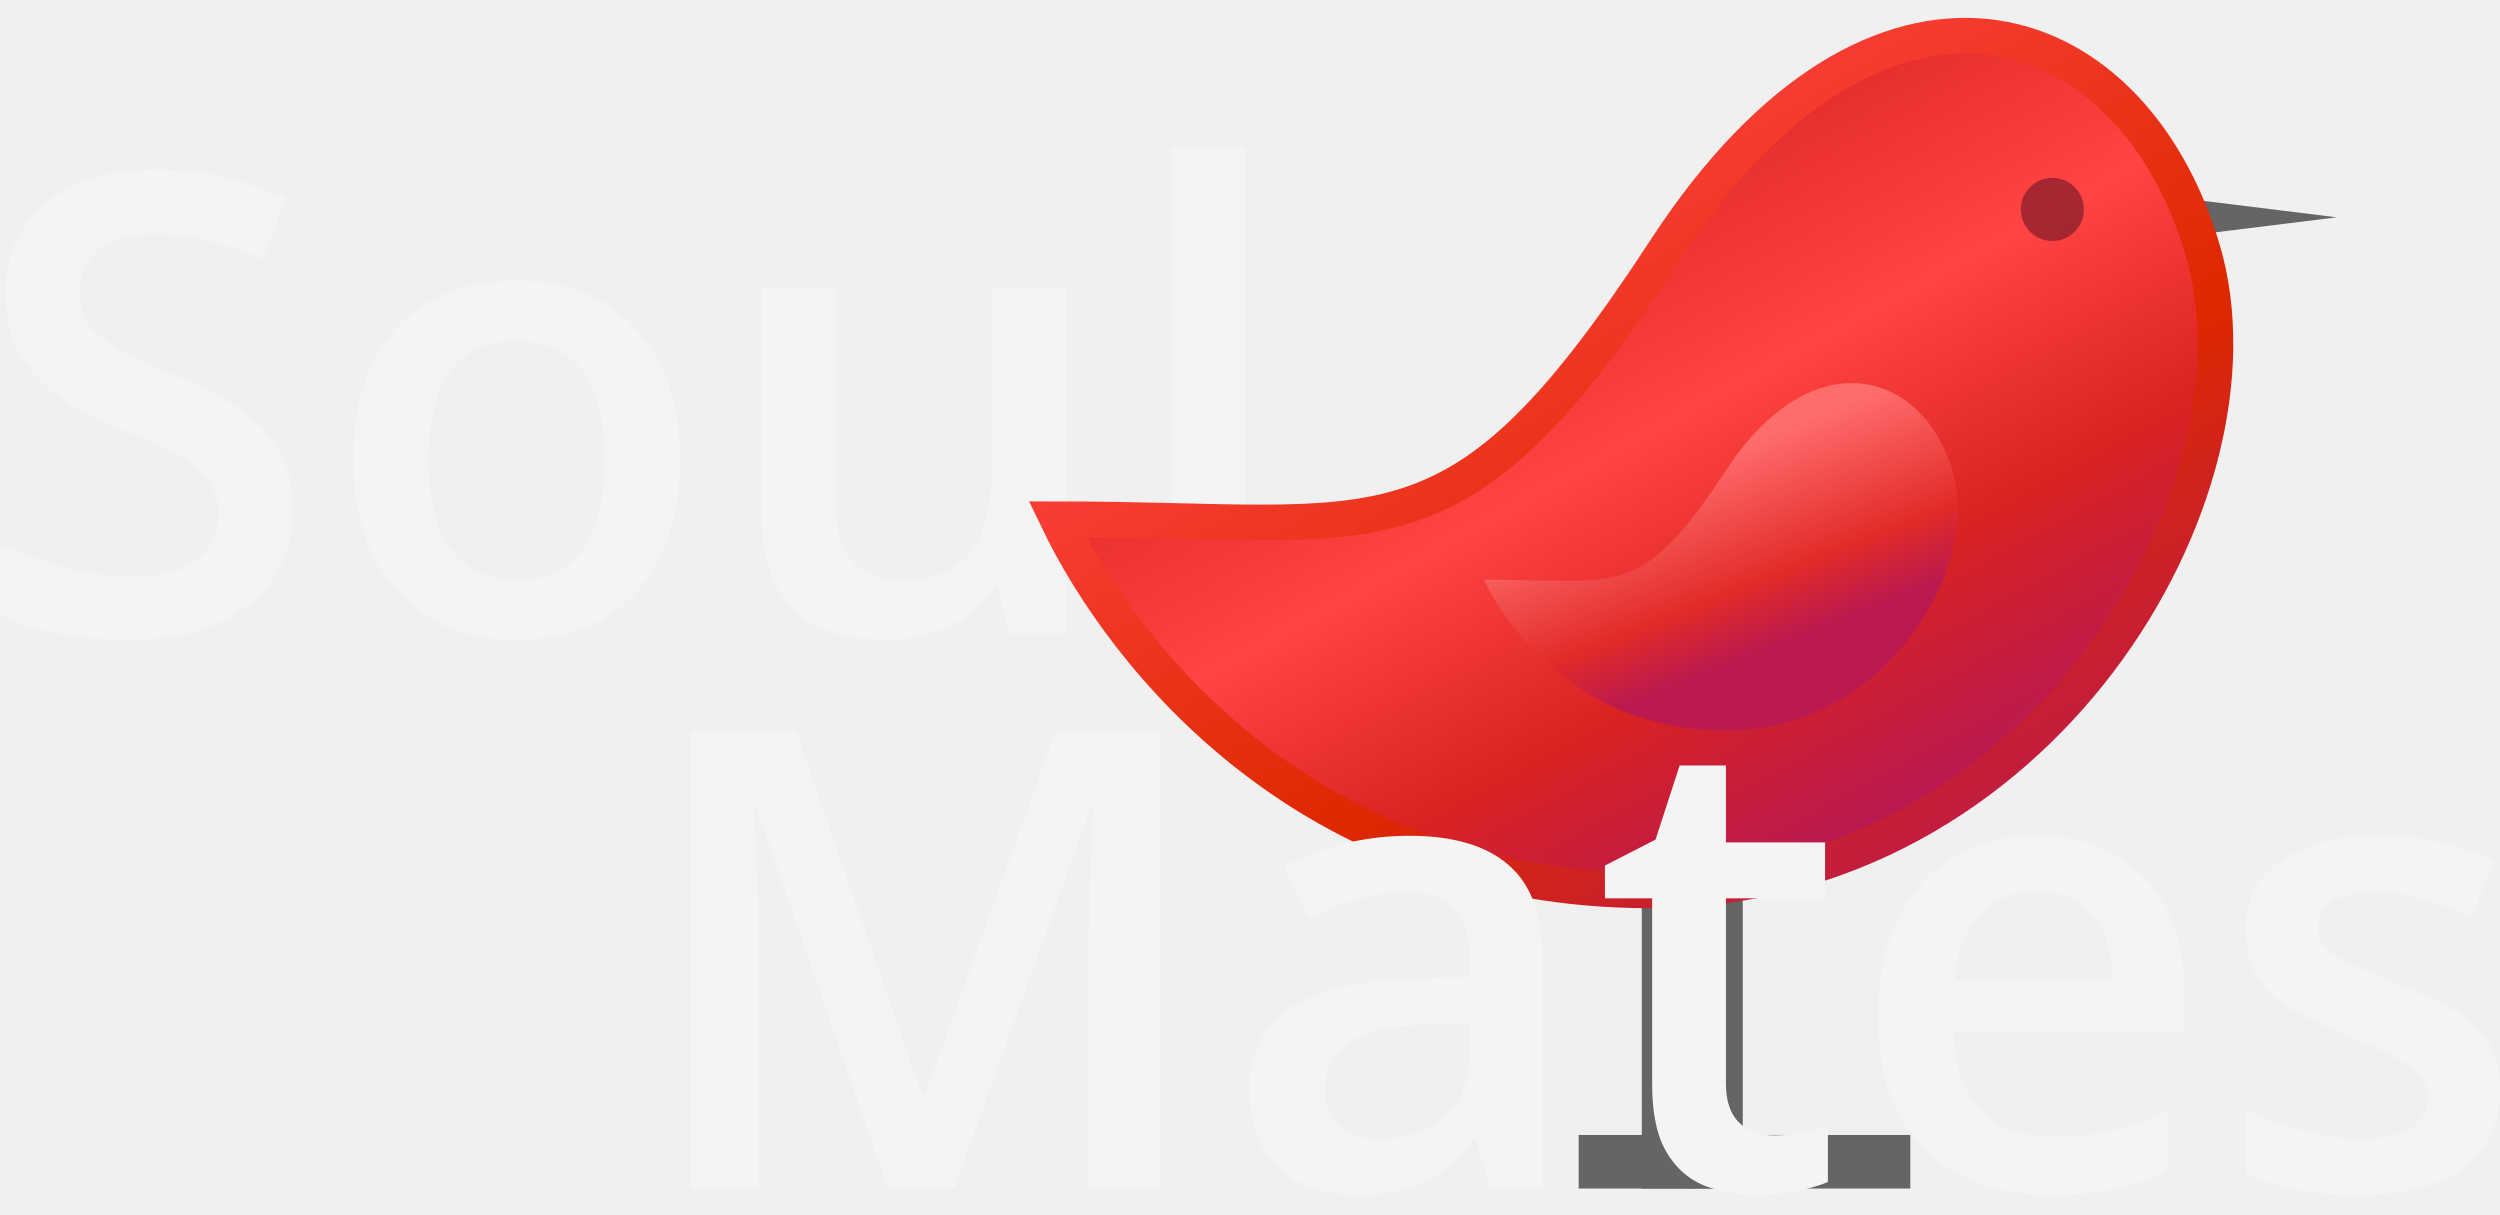
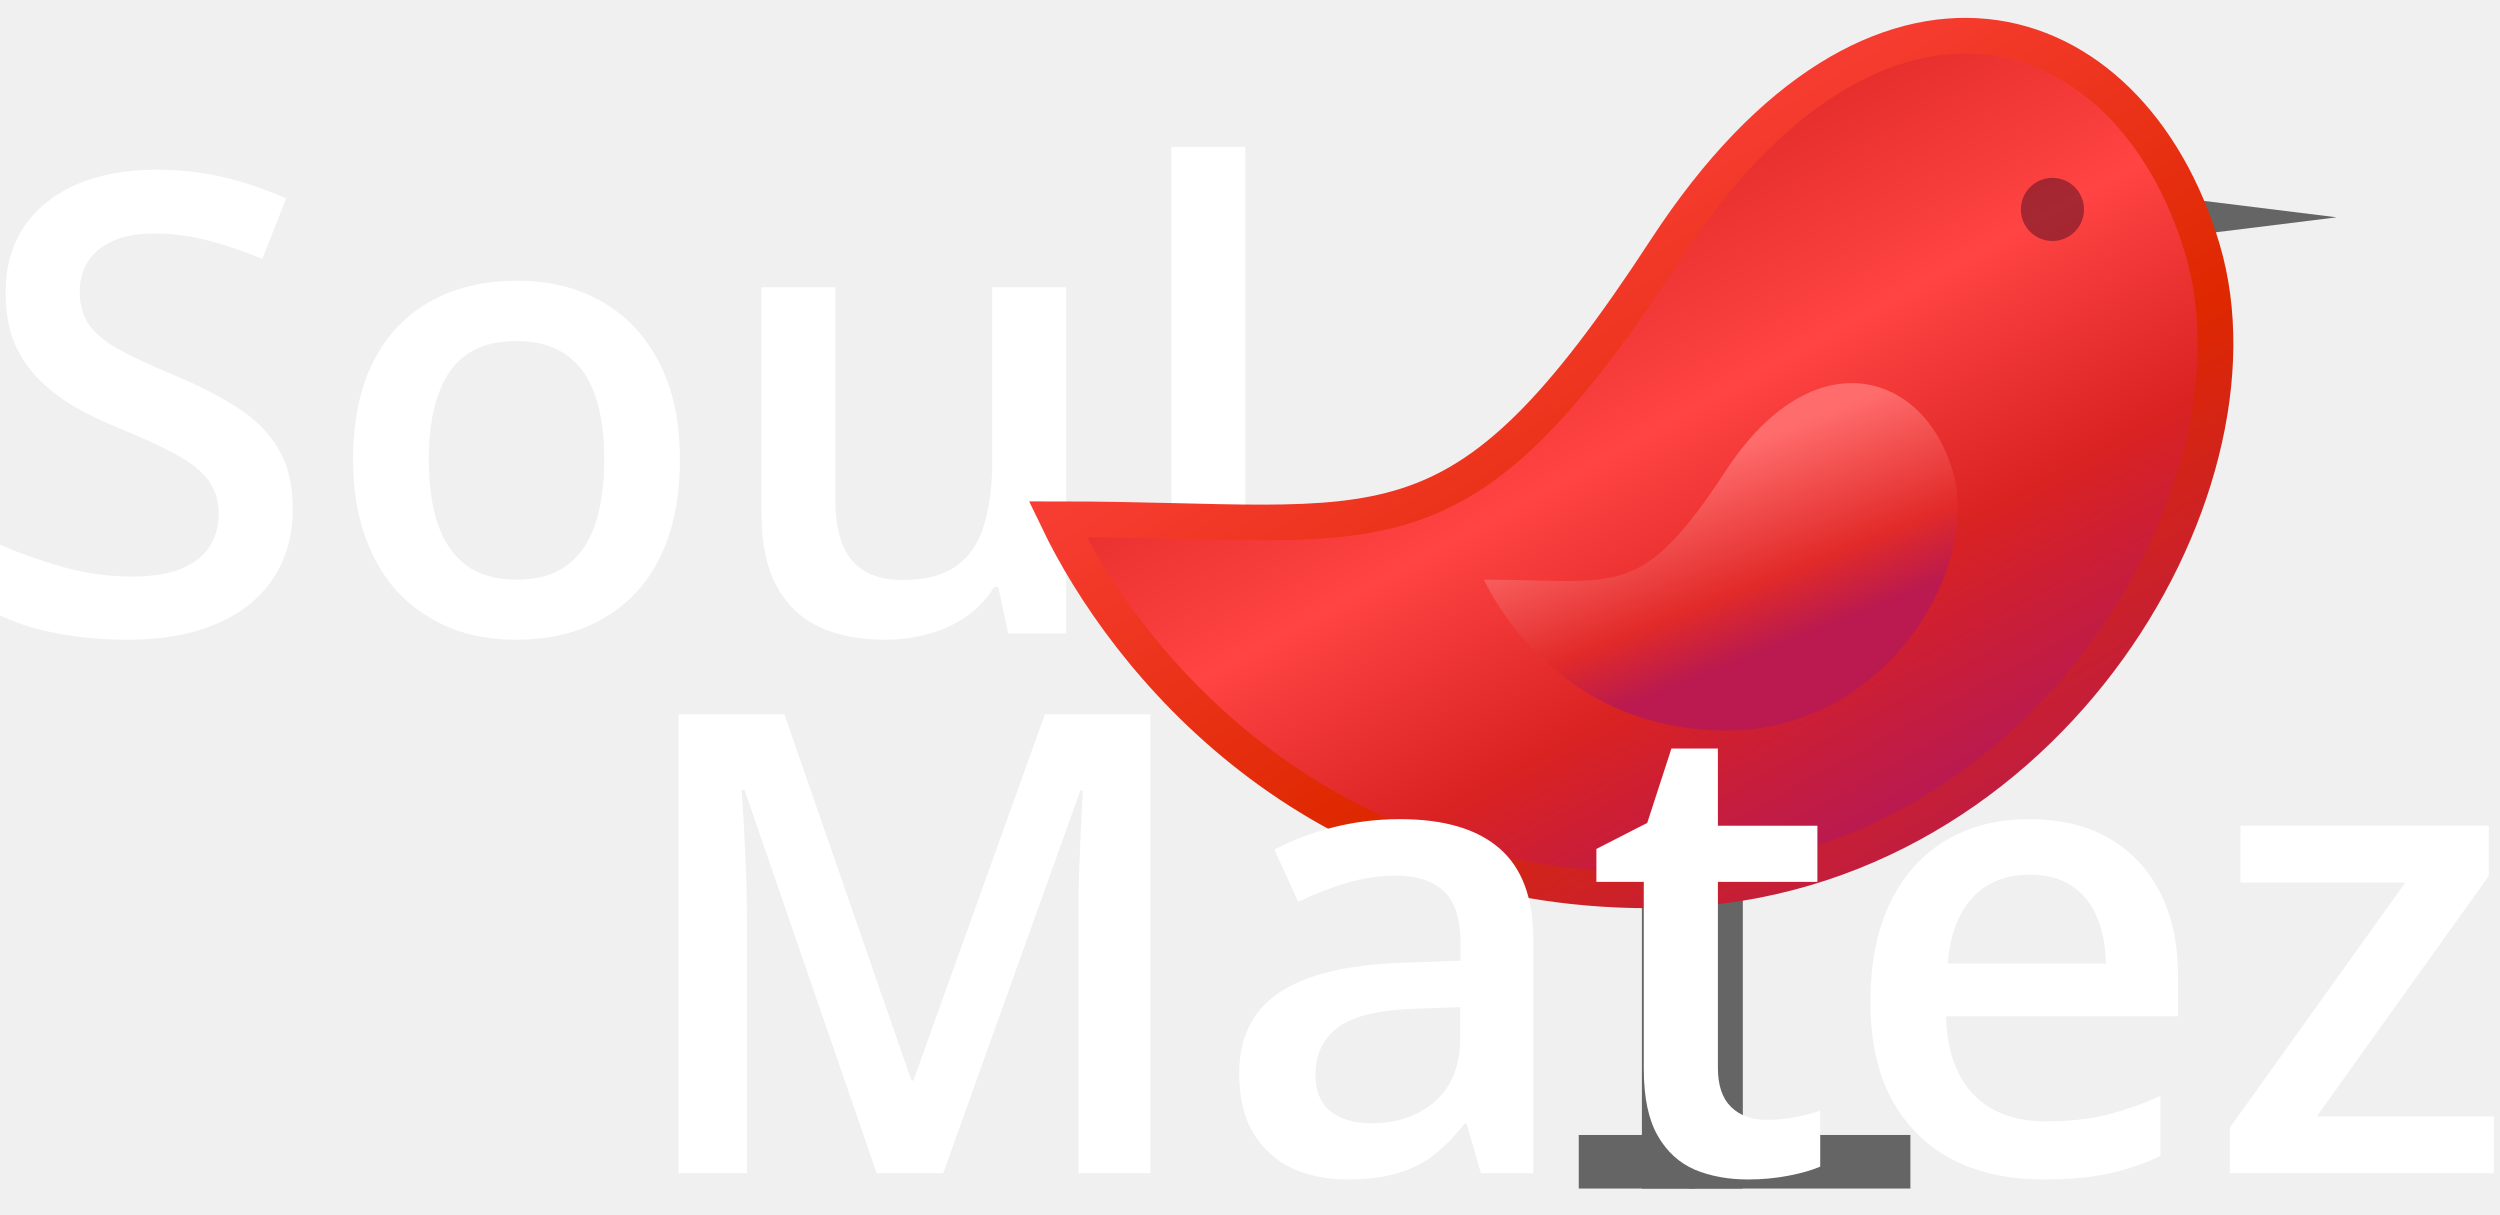
<svg xmlns="http://www.w3.org/2000/svg" width="70" height="34" viewBox="0 0 70 34" fill="none">
-   <path d="M34.867 17.737H32.801V4.112H34.867V17.737Z" fill="#F4F4F4" />
-   <path d="M29.849 8.044V17.737H28.229L27.949 16.433H27.835C27.631 16.765 27.371 17.043 27.056 17.264C26.741 17.48 26.39 17.641 26.005 17.746C25.62 17.857 25.214 17.912 24.788 17.912C24.058 17.912 23.433 17.79 22.914 17.544C22.4 17.294 22.006 16.908 21.732 16.389C21.457 15.869 21.32 15.198 21.32 14.375V8.044H23.387V13.989C23.387 14.742 23.539 15.306 23.842 15.679C24.151 16.053 24.63 16.24 25.278 16.24C25.903 16.24 26.399 16.111 26.767 15.855C27.134 15.598 27.394 15.218 27.546 14.716C27.704 14.214 27.782 13.598 27.782 12.869V8.044H29.849Z" fill="#F4F4F4" />
-   <path d="M19.037 12.869C19.037 13.675 18.932 14.39 18.722 15.014C18.512 15.639 18.205 16.167 17.802 16.599C17.4 17.025 16.915 17.352 16.349 17.58C15.783 17.802 15.143 17.913 14.431 17.913C13.766 17.913 13.156 17.802 12.601 17.58C12.047 17.352 11.565 17.025 11.156 16.599C10.754 16.167 10.441 15.639 10.22 15.014C9.998 14.39 9.887 13.675 9.887 12.869C9.887 11.801 10.071 10.896 10.438 10.155C10.812 9.407 11.343 8.838 12.032 8.447C12.721 8.056 13.541 7.86 14.492 7.86C15.386 7.86 16.174 8.056 16.857 8.447C17.54 8.838 18.074 9.407 18.459 10.155C18.844 10.902 19.037 11.806 19.037 12.869ZM12.006 12.869C12.006 13.575 12.09 14.18 12.26 14.681C12.435 15.184 12.703 15.569 13.065 15.837C13.427 16.1 13.894 16.231 14.466 16.231C15.038 16.231 15.505 16.1 15.867 15.837C16.229 15.569 16.495 15.184 16.664 14.681C16.833 14.18 16.918 13.575 16.918 12.869C16.918 12.163 16.833 11.564 16.664 11.074C16.495 10.578 16.229 10.201 15.867 9.944C15.505 9.682 15.035 9.55 14.457 9.55C13.605 9.55 12.983 9.836 12.592 10.408C12.201 10.98 12.006 11.801 12.006 12.869Z" fill="#F4F4F4" />
-   <path d="M8.196 14.252C8.196 15.011 8.009 15.665 7.635 16.214C7.268 16.763 6.737 17.183 6.042 17.475C5.353 17.767 4.53 17.913 3.573 17.913C3.106 17.913 2.659 17.886 2.233 17.834C1.807 17.781 1.404 17.705 1.024 17.606C0.651 17.501 0.309 17.376 0 17.23V15.251C0.52 15.478 1.1 15.686 1.742 15.872C2.385 16.053 3.038 16.144 3.704 16.144C4.247 16.144 4.696 16.074 5.052 15.934C5.414 15.788 5.683 15.584 5.858 15.321C6.033 15.052 6.121 14.74 6.121 14.384C6.121 14.004 6.018 13.683 5.814 13.421C5.61 13.158 5.3 12.919 4.886 12.703C4.477 12.481 3.964 12.244 3.345 11.993C2.925 11.824 2.522 11.632 2.137 11.415C1.757 11.2 1.419 10.946 1.121 10.654C0.823 10.362 0.587 10.017 0.412 9.62C0.242 9.218 0.158 8.745 0.158 8.202C0.158 7.478 0.33 6.859 0.674 6.346C1.024 5.832 1.515 5.438 2.145 5.163C2.782 4.889 3.523 4.752 4.369 4.752C5.041 4.752 5.671 4.822 6.261 4.962C6.856 5.102 7.44 5.301 8.012 5.558L7.347 7.247C6.821 7.032 6.31 6.859 5.814 6.731C5.324 6.602 4.822 6.538 4.308 6.538C3.864 6.538 3.488 6.605 3.179 6.74C2.869 6.874 2.633 7.064 2.469 7.309C2.312 7.548 2.233 7.834 2.233 8.167C2.233 8.541 2.323 8.856 2.504 9.113C2.691 9.364 2.977 9.594 3.362 9.804C3.754 10.014 4.256 10.248 4.869 10.505C5.575 10.797 6.173 11.103 6.664 11.424C7.16 11.745 7.539 12.131 7.802 12.58C8.065 13.024 8.196 13.581 8.196 14.252Z" fill="#F4F4F4" />
-   <path d="M65.426 6.085L60.783 6.66L60.783 5.511L65.426 6.085Z" fill="#656565" />
-   <line x1="46.719" y1="24.436" x2="46.719" y2="33.279" stroke="#656565" stroke-width="1.5" />
-   <line x1="48.047" y1="24.436" x2="48.047" y2="33.279" stroke="#656565" stroke-width="1.5" />
-   <path d="M46.202 24.93C36.694 24.93 31.502 18.483 29.609 14.539C38.895 14.539 40.741 16.025 46.644 6.976C52.547 -2.073 59.64 0.168 61.667 6.976C63.695 13.784 57.1 24.93 46.202 24.93Z" fill="url(#paint0_radial_1141_27443)" stroke="url(#paint1_linear_1141_27443)" />
-   <path d="M48.336 20.456C44.445 20.456 42.321 17.835 41.547 16.231C45.346 16.231 45.92 16.836 48.336 13.157C50.751 9.478 53.833 10.389 54.663 13.157C55.492 15.925 52.794 20.456 48.336 20.456Z" fill="url(#paint2_radial_1141_27443)" />
-   <circle opacity="0.5" cx="57.466" cy="5.864" r="0.884" fill="#4E0C22" />
-   <line x1="44.203" y1="32.529" x2="53.489" y2="32.529" stroke="#656565" stroke-width="1.5" />
-   <path d="M70.002 30.512C70.002 31.149 69.847 31.686 69.538 32.124C69.228 32.561 68.776 32.894 68.18 33.122C67.591 33.344 66.867 33.455 66.009 33.455C65.332 33.455 64.748 33.405 64.257 33.306C63.773 33.212 63.315 33.066 62.883 32.868V31.09C63.344 31.306 63.861 31.493 64.433 31.651C65.011 31.808 65.556 31.887 66.07 31.887C66.747 31.887 67.235 31.782 67.532 31.572C67.83 31.356 67.979 31.07 67.979 30.714C67.979 30.504 67.918 30.317 67.795 30.153C67.678 29.984 67.457 29.812 67.13 29.637C66.808 29.456 66.336 29.24 65.711 28.989C65.098 28.744 64.582 28.498 64.161 28.253C63.741 28.008 63.423 27.713 63.207 27.369C62.991 27.019 62.883 26.572 62.883 26.029C62.883 25.171 63.221 24.52 63.898 24.077C64.582 23.627 65.483 23.402 66.604 23.402C67.2 23.402 67.76 23.464 68.285 23.586C68.817 23.703 69.336 23.875 69.844 24.103L69.196 25.653C68.758 25.46 68.317 25.302 67.874 25.18C67.436 25.051 66.99 24.987 66.534 24.987C66.003 24.987 65.597 25.069 65.317 25.232C65.043 25.396 64.906 25.629 64.906 25.933C64.906 26.161 64.973 26.353 65.107 26.511C65.241 26.668 65.472 26.826 65.799 26.984C66.131 27.141 66.593 27.337 67.182 27.57C67.76 27.792 68.259 28.026 68.68 28.271C69.106 28.51 69.433 28.805 69.66 29.155C69.888 29.506 70.002 29.958 70.002 30.512Z" fill="#F4F4F4" />
-   <path d="M57.017 23.403C57.881 23.403 58.622 23.581 59.241 23.938C59.859 24.294 60.335 24.799 60.668 25.452C61.001 26.106 61.167 26.888 61.167 27.799V28.902H54.696C54.72 29.842 54.971 30.566 55.449 31.074C55.934 31.582 56.611 31.836 57.481 31.836C58.099 31.836 58.654 31.777 59.144 31.66C59.641 31.538 60.151 31.36 60.677 31.126V32.799C60.192 33.026 59.699 33.193 59.197 33.298C58.695 33.403 58.094 33.456 57.393 33.456C56.442 33.456 55.604 33.272 54.88 32.904C54.162 32.53 53.599 31.976 53.19 31.24C52.787 30.505 52.586 29.591 52.586 28.5C52.586 27.414 52.77 26.491 53.138 25.733C53.505 24.974 54.022 24.396 54.687 23.999C55.353 23.602 56.129 23.403 57.017 23.403ZM57.017 24.953C56.369 24.953 55.843 25.163 55.441 25.584C55.044 26.004 54.81 26.62 54.74 27.431H59.153C59.147 26.947 59.066 26.518 58.908 26.144C58.756 25.77 58.523 25.479 58.208 25.268C57.898 25.058 57.501 24.953 57.017 24.953Z" fill="#F4F4F4" />
-   <path d="M49.666 31.791C49.934 31.791 50.2 31.768 50.463 31.721C50.725 31.669 50.965 31.607 51.181 31.537V33.096C50.953 33.195 50.658 33.28 50.296 33.35C49.934 33.42 49.558 33.455 49.167 33.455C48.618 33.455 48.125 33.364 47.687 33.184C47.249 32.997 46.902 32.679 46.645 32.229C46.388 31.78 46.26 31.158 46.26 30.364V25.154H44.938V24.235L46.356 23.508L47.03 21.433H48.326V23.587H51.102V25.154H48.326V30.338C48.326 30.828 48.449 31.193 48.694 31.432C48.939 31.672 49.263 31.791 49.666 31.791Z" fill="#F4F4F4" />
-   <path d="M39.46 23.402C40.686 23.402 41.611 23.674 42.236 24.217C42.866 24.76 43.181 25.606 43.181 26.756V33.279H41.719L41.325 31.905H41.255C40.98 32.255 40.697 32.544 40.406 32.772C40.114 32.999 39.775 33.169 39.39 33.279C39.01 33.396 38.546 33.455 37.998 33.455C37.42 33.455 36.903 33.349 36.448 33.139C35.992 32.923 35.633 32.596 35.371 32.159C35.108 31.721 34.977 31.166 34.977 30.495C34.977 29.497 35.347 28.747 36.089 28.245C36.836 27.742 37.962 27.465 39.468 27.413L41.15 27.351V26.844C41.15 26.172 40.992 25.694 40.677 25.407C40.367 25.122 39.93 24.979 39.364 24.979C38.879 24.979 38.409 25.049 37.954 25.189C37.498 25.329 37.055 25.501 36.623 25.705L35.957 24.252C36.43 24.001 36.967 23.796 37.568 23.639C38.175 23.481 38.806 23.402 39.46 23.402ZM41.141 28.647L39.889 28.691C38.861 28.726 38.141 28.901 37.726 29.216C37.312 29.532 37.104 29.964 37.104 30.512C37.104 30.991 37.247 31.341 37.533 31.563C37.819 31.779 38.196 31.887 38.663 31.887C39.375 31.887 39.965 31.686 40.432 31.283C40.905 30.874 41.141 30.276 41.141 29.488V28.647Z" fill="#F4F4F4" />
-   <path d="M24.861 33.279L21.175 22.588H21.096C21.113 22.827 21.134 23.154 21.157 23.569C21.181 23.983 21.201 24.427 21.218 24.899C21.236 25.372 21.245 25.825 21.245 26.257V33.279H19.336V20.477H22.287L25.833 30.696H25.886L29.555 20.477H32.497V33.279H30.491V26.152C30.491 25.761 30.497 25.337 30.509 24.882C30.526 24.427 30.544 23.995 30.561 23.586C30.585 23.177 30.602 22.851 30.614 22.605H30.544L26.718 33.279H24.861Z" fill="#F4F4F4" />
+   <path d="M34.867 17.737H32.801V4.112H34.867V17.737Z" fill="white" />
+   <path d="M29.851 8.044V17.737H28.231L27.951 16.433H27.837C27.633 16.765 27.373 17.043 27.058 17.264C26.742 17.48 26.392 17.641 26.007 17.746C25.622 17.857 25.216 17.912 24.79 17.912C24.06 17.912 23.436 17.79 22.916 17.544C22.402 17.294 22.008 16.908 21.734 16.389C21.459 15.869 21.322 15.198 21.322 14.375V8.044H23.389V13.989C23.389 14.742 23.541 15.306 23.844 15.679C24.154 16.053 24.632 16.24 25.28 16.24C25.905 16.24 26.401 16.111 26.769 15.855C27.136 15.598 27.396 15.218 27.548 14.716C27.706 14.214 27.784 13.598 27.784 12.869V8.044H29.851Z" fill="white" />
+   <path d="M19.037 12.869C19.037 13.675 18.932 14.39 18.722 15.014C18.512 15.639 18.205 16.167 17.802 16.599C17.4 17.025 16.915 17.352 16.349 17.58C15.783 17.802 15.143 17.913 14.431 17.913C13.766 17.913 13.156 17.802 12.601 17.58C12.047 17.352 11.565 17.025 11.156 16.599C10.754 16.167 10.441 15.639 10.22 15.014C9.998 14.39 9.887 13.675 9.887 12.869C9.887 11.801 10.071 10.896 10.438 10.155C10.812 9.407 11.343 8.838 12.032 8.447C12.721 8.056 13.541 7.86 14.492 7.86C15.386 7.86 16.174 8.056 16.857 8.447C17.54 8.838 18.074 9.407 18.459 10.155C18.844 10.902 19.037 11.806 19.037 12.869ZM12.006 12.869C12.006 13.575 12.09 14.18 12.26 14.681C12.435 15.184 12.703 15.569 13.065 15.837C13.427 16.1 13.894 16.231 14.466 16.231C15.038 16.231 15.505 16.1 15.867 15.837C16.229 15.569 16.495 15.184 16.664 14.681C16.833 14.18 16.918 13.575 16.918 12.869C16.918 12.163 16.833 11.564 16.664 11.074C16.495 10.578 16.229 10.201 15.867 9.944C15.505 9.682 15.035 9.55 14.457 9.55C13.605 9.55 12.983 9.836 12.592 10.408C12.201 10.98 12.006 11.801 12.006 12.869Z" fill="white" />
+   <path d="M8.196 14.252C8.196 15.011 8.009 15.665 7.635 16.214C7.268 16.763 6.737 17.183 6.042 17.475C5.353 17.767 4.53 17.913 3.573 17.913C3.106 17.913 2.659 17.886 2.233 17.834C1.807 17.781 1.404 17.705 1.024 17.606C0.651 17.501 0.309 17.376 0 17.23V15.251C0.52 15.478 1.1 15.686 1.742 15.872C2.385 16.053 3.038 16.144 3.704 16.144C4.247 16.144 4.696 16.074 5.052 15.934C5.414 15.788 5.683 15.584 5.858 15.321C6.033 15.052 6.121 14.74 6.121 14.384C6.121 14.004 6.018 13.683 5.814 13.421C5.61 13.158 5.3 12.919 4.886 12.703C4.477 12.481 3.964 12.244 3.345 11.993C2.925 11.824 2.522 11.632 2.137 11.415C1.757 11.2 1.419 10.946 1.121 10.654C0.823 10.362 0.587 10.017 0.412 9.62C0.242 9.218 0.158 8.745 0.158 8.202C0.158 7.478 0.33 6.859 0.674 6.346C1.024 5.832 1.515 5.438 2.145 5.163C2.782 4.889 3.523 4.752 4.369 4.752C5.041 4.752 5.671 4.822 6.261 4.962C6.856 5.102 7.44 5.301 8.012 5.558L7.347 7.247C6.821 7.032 6.31 6.859 5.814 6.731C5.324 6.602 4.822 6.538 4.308 6.538C3.864 6.538 3.488 6.605 3.179 6.74C2.869 6.874 2.633 7.064 2.469 7.309C2.312 7.548 2.233 7.834 2.233 8.167C2.233 8.541 2.323 8.856 2.504 9.113C2.691 9.364 2.977 9.594 3.362 9.804C3.754 10.014 4.256 10.248 4.869 10.505C5.575 10.797 6.173 11.103 6.664 11.424C7.16 11.745 7.539 12.131 7.802 12.58C8.065 13.024 8.196 13.581 8.196 14.252Z" fill="white" />
+   <path d="M65.428 6.085L60.785 6.66L60.785 5.511L65.428 6.085Z" fill="#656565" />
+   <line x1="46.723" y1="24.436" x2="46.723" y2="33.279" stroke="#656565" stroke-width="1.5" />
+   <line x1="48.049" y1="24.436" x2="48.049" y2="33.279" stroke="#656565" stroke-width="1.5" />
+   <path d="M46.204 24.93C36.696 24.93 31.503 18.483 29.611 14.539C38.897 14.539 40.743 16.025 46.646 6.976C52.549 -2.073 59.642 0.168 61.669 6.976C63.697 13.784 57.102 24.93 46.204 24.93Z" fill="url(#paint0_radial_1096_8998)" stroke="url(#paint1_linear_1096_8998)" />
+   <path d="M48.339 20.456C44.449 20.456 42.325 17.835 41.551 16.231C45.35 16.231 45.924 16.836 48.339 13.157C50.755 9.478 53.837 10.389 54.667 13.157C55.496 15.925 52.798 20.456 48.339 20.456Z" fill="url(#paint2_radial_1096_8998)" />
+   <circle opacity="0.5" cx="57.468" cy="5.864" r="0.884" fill="#4E0C22" />
+   <line x1="44.205" y1="32.529" x2="53.491" y2="32.529" stroke="#656565" stroke-width="1.5" />
+   <path d="M24.546 32.85L20.846 22.118H20.767C20.784 22.358 20.805 22.686 20.828 23.102C20.852 23.519 20.872 23.964 20.89 24.439C20.907 24.913 20.916 25.367 20.916 25.801V32.85H19V20H21.962L25.521 30.257H25.574L29.257 20H32.21V32.85H30.197V25.695C30.197 25.303 30.203 24.878 30.215 24.421C30.232 23.964 30.25 23.53 30.268 23.12C30.291 22.71 30.309 22.382 30.32 22.136H30.25L26.409 32.85H24.546Z" fill="white" />
+   <path d="M39.197 22.936C40.428 22.936 41.356 23.208 41.983 23.753C42.616 24.298 42.933 25.148 42.933 26.302V32.85H41.465L41.069 31.47H40.999C40.724 31.821 40.44 32.111 40.147 32.34C39.853 32.568 39.514 32.738 39.127 32.85C38.746 32.967 38.28 33.025 37.73 33.025C37.149 33.025 36.631 32.92 36.174 32.709C35.717 32.492 35.356 32.164 35.093 31.725C34.829 31.285 34.697 30.729 34.697 30.055C34.697 29.053 35.069 28.3 35.813 27.796C36.563 27.292 37.694 27.014 39.206 26.961L40.894 26.899V26.39C40.894 25.716 40.735 25.235 40.419 24.948C40.108 24.661 39.669 24.518 39.101 24.518C38.614 24.518 38.143 24.588 37.685 24.729C37.228 24.869 36.783 25.042 36.35 25.247L35.682 23.788C36.156 23.536 36.695 23.331 37.299 23.173C37.908 23.015 38.541 22.936 39.197 22.936ZM40.885 28.2L39.628 28.244C38.597 28.279 37.873 28.455 37.457 28.771C37.041 29.088 36.833 29.521 36.833 30.072C36.833 30.553 36.977 30.904 37.264 31.127C37.551 31.344 37.929 31.452 38.398 31.452C39.112 31.452 39.704 31.25 40.173 30.846C40.648 30.436 40.885 29.835 40.885 29.044V28.2Z" fill="white" />
+   <path d="M49.445 31.355C49.715 31.355 49.981 31.332 50.245 31.285C50.509 31.232 50.749 31.171 50.966 31.101V32.665C50.737 32.765 50.441 32.85 50.078 32.92C49.715 32.99 49.337 33.025 48.944 33.025C48.394 33.025 47.898 32.935 47.459 32.753C47.02 32.565 46.671 32.246 46.413 31.795C46.155 31.344 46.026 30.72 46.026 29.923V24.693H44.699V23.77L46.123 23.041L46.8 20.958H48.101V23.12H50.887V24.693H48.101V29.896C48.101 30.389 48.224 30.755 48.47 30.995C48.716 31.235 49.041 31.355 49.445 31.355Z" fill="white" />
+   <path d="M56.819 22.936C57.687 22.936 58.431 23.114 59.052 23.472C59.673 23.829 60.15 24.336 60.484 24.992C60.818 25.648 60.985 26.434 60.985 27.348V28.455H54.49C54.514 29.398 54.766 30.125 55.246 30.635C55.732 31.145 56.412 31.399 57.285 31.399C57.906 31.399 58.463 31.341 58.955 31.224C59.453 31.101 59.966 30.922 60.493 30.688V32.366C60.007 32.595 59.512 32.762 59.008 32.867C58.504 32.973 57.9 33.025 57.197 33.025C56.242 33.025 55.401 32.841 54.675 32.472C53.954 32.097 53.389 31.54 52.978 30.802C52.574 30.064 52.372 29.146 52.372 28.051C52.372 26.961 52.557 26.035 52.926 25.273C53.295 24.512 53.813 23.932 54.481 23.533C55.149 23.135 55.929 22.936 56.819 22.936ZM56.819 24.491C56.169 24.491 55.642 24.702 55.237 25.124C54.839 25.546 54.605 26.164 54.534 26.979H58.964C58.958 26.492 58.876 26.061 58.718 25.686C58.565 25.311 58.331 25.019 58.015 24.808C57.704 24.597 57.306 24.491 56.819 24.491Z" fill="white" />
+   <path d="M69.827 32.85H62.435V31.575L67.349 24.711H62.734V23.12H69.686V24.526L64.87 31.259H69.827V32.85Z" fill="white" />
  <defs>
-     <radialGradient id="paint0_radial_1141_27443" cx="0" cy="0" r="1" gradientUnits="userSpaceOnUse" gradientTransform="translate(53.045 22.6668) rotate(-118.867) scale(19.6919 784.677)">
+     <radialGradient id="paint0_radial_1096_8998" cx="0" cy="0" r="1" gradientUnits="userSpaceOnUse" gradientTransform="translate(53.0469 22.6668) rotate(-118.867) scale(19.6919 784.677)">
      <stop stop-color="#BA1A4F" />
      <stop offset="0.306" stop-color="#D92222" />
      <stop offset="0.638" stop-color="#FF4443" />
      <stop offset="1" stop-color="#E12A29" />
    </radialGradient>
-     <linearGradient id="paint1_linear_1141_27443" x1="38.895" y1="4.095" x2="53.266" y2="27.973" gradientUnits="userSpaceOnUse">
+     <linearGradient id="paint1_linear_1096_8998" x1="38.897" y1="4.095" x2="53.268" y2="27.973" gradientUnits="userSpaceOnUse">
      <stop stop-color="#FF4443" />
      <stop offset="0.561" stop-color="#DE2800" />
      <stop offset="0.955" stop-color="#BA1A4F" />
    </linearGradient>
-     <radialGradient id="paint2_radial_1141_27443" cx="0" cy="0" r="1" gradientUnits="userSpaceOnUse" gradientTransform="translate(49.9483 19.3501) rotate(-111.604) scale(7.34062 293.731)">
+     <radialGradient id="paint2_radial_1096_8998" cx="0" cy="0" r="1" gradientUnits="userSpaceOnUse" gradientTransform="translate(49.9522 19.3501) rotate(-111.604) scale(7.34062 293.731)">
      <stop offset="0.172" stop-color="#BA1A4F" />
      <stop offset="0.417" stop-color="#E12A29" />
      <stop offset="0.932" stop-color="#FF6C6C" />
    </radialGradient>
  </defs>
</svg>
